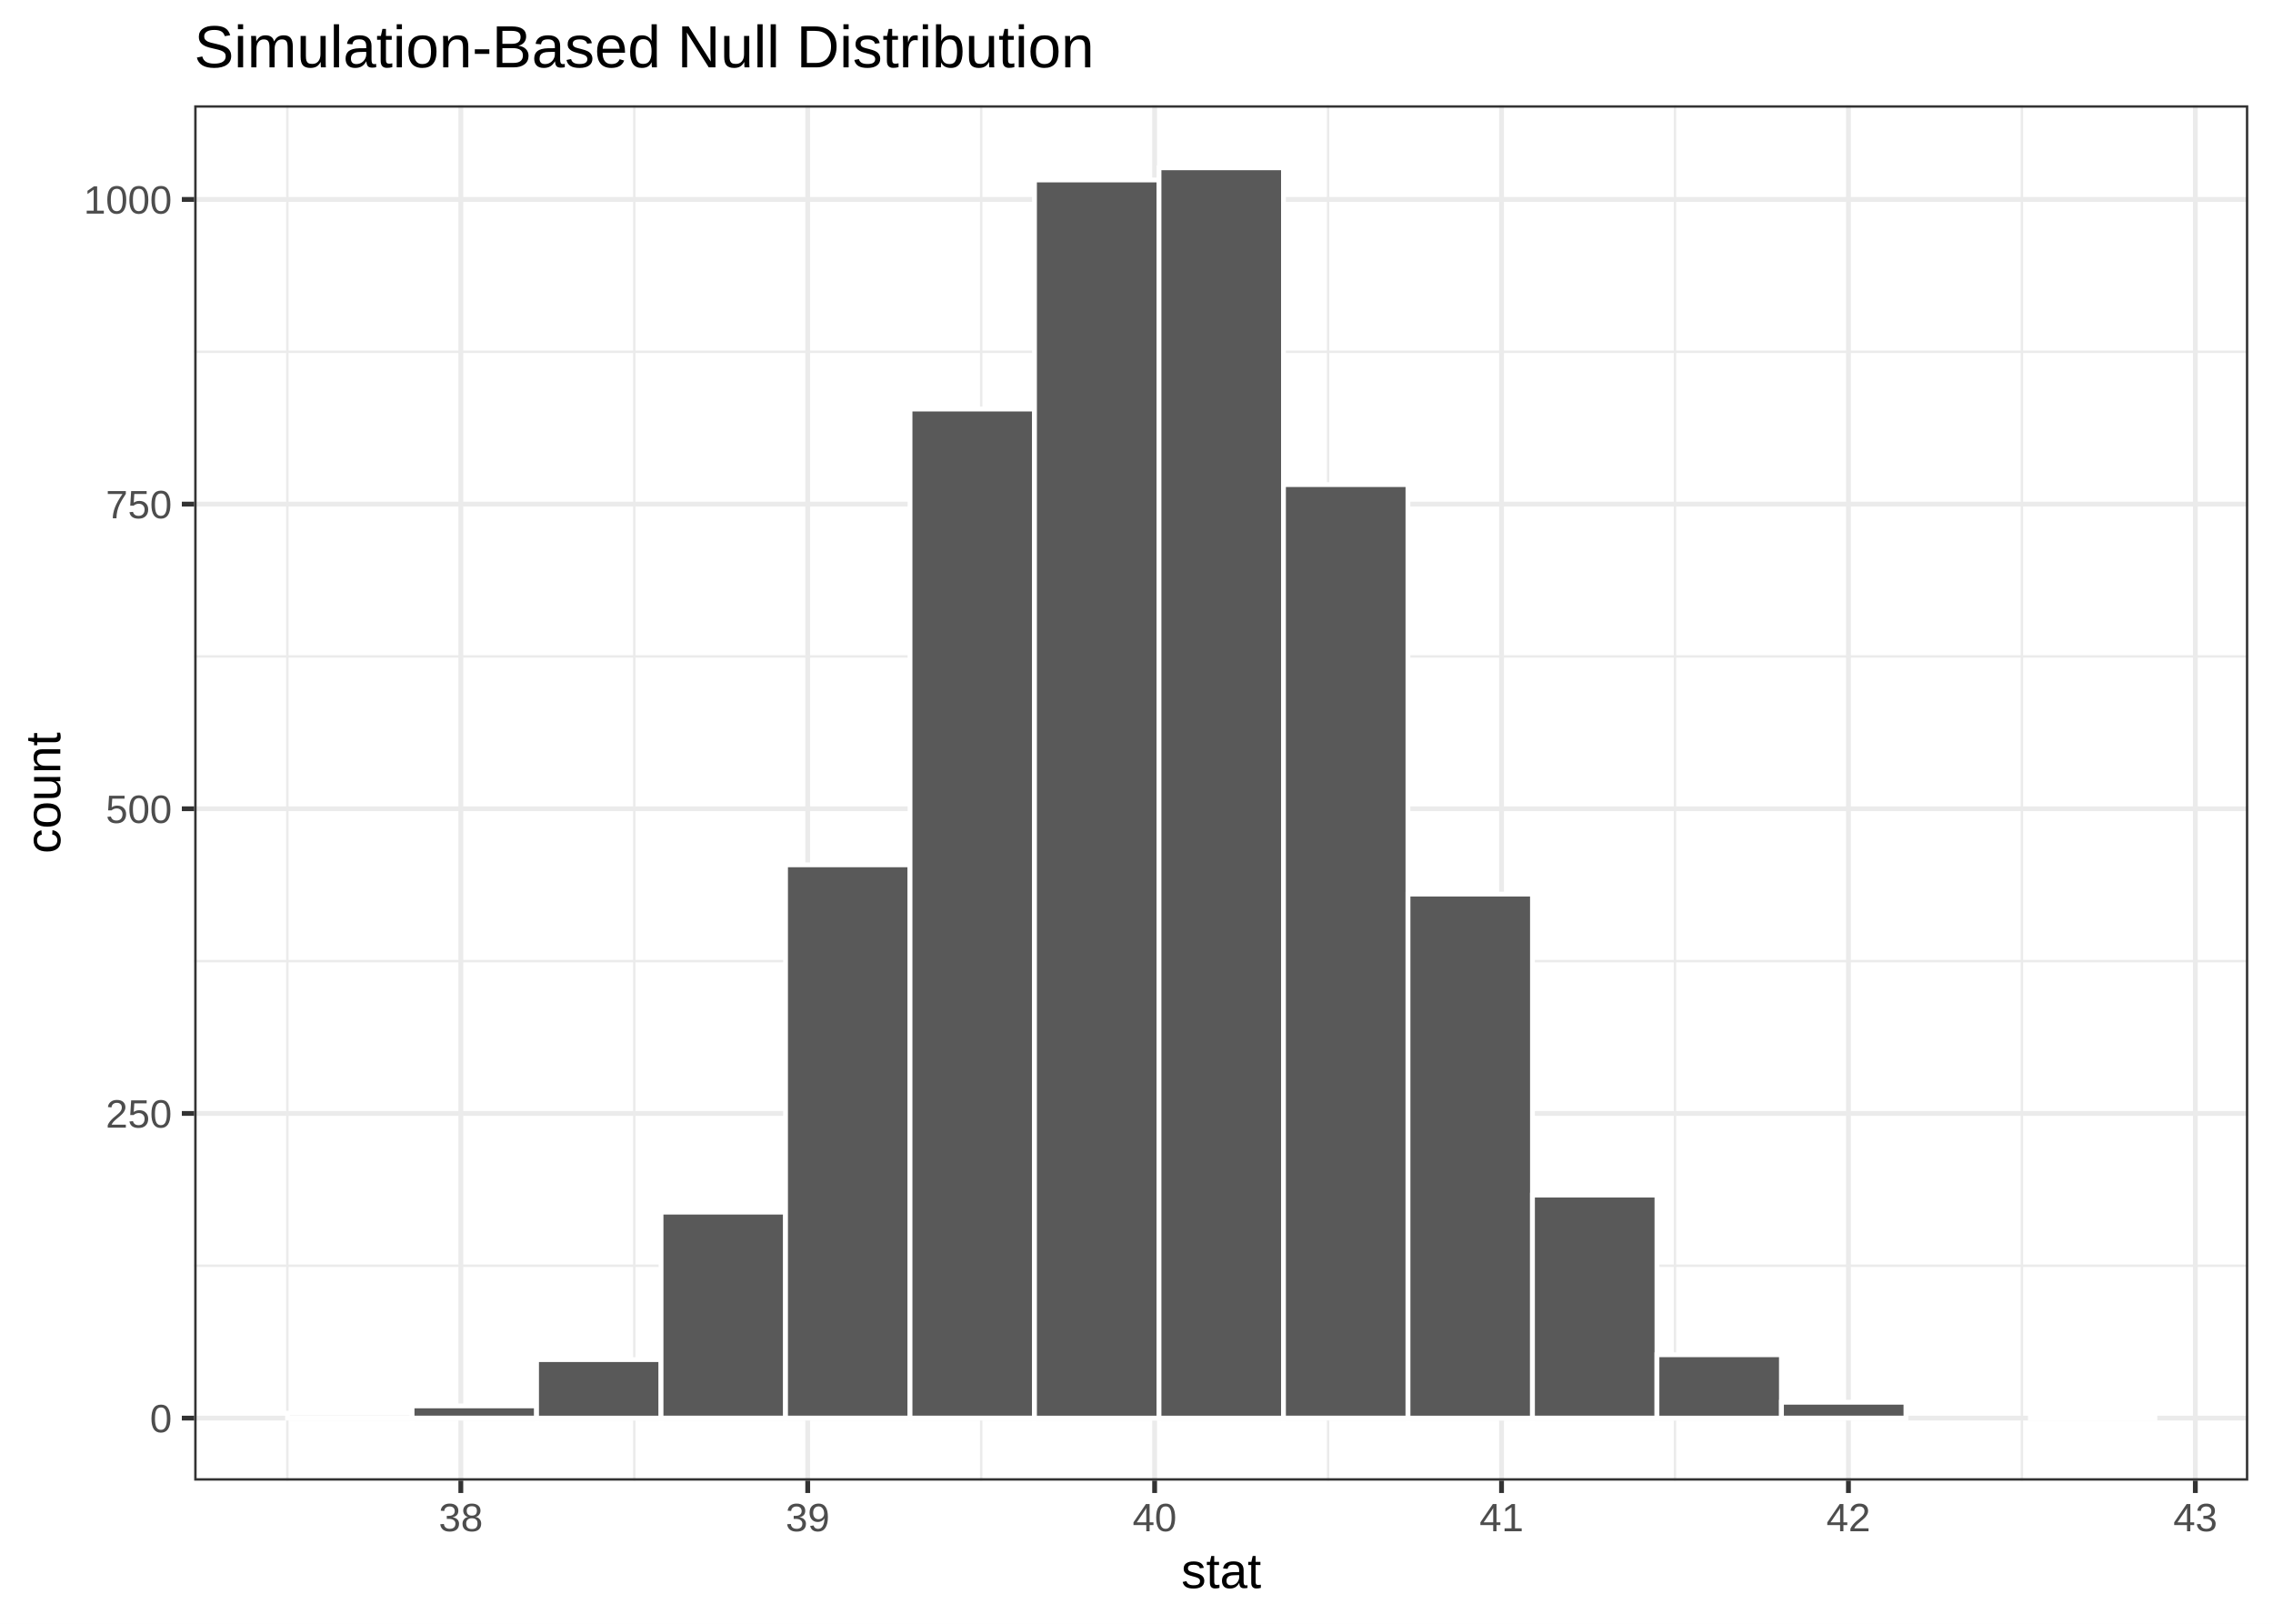
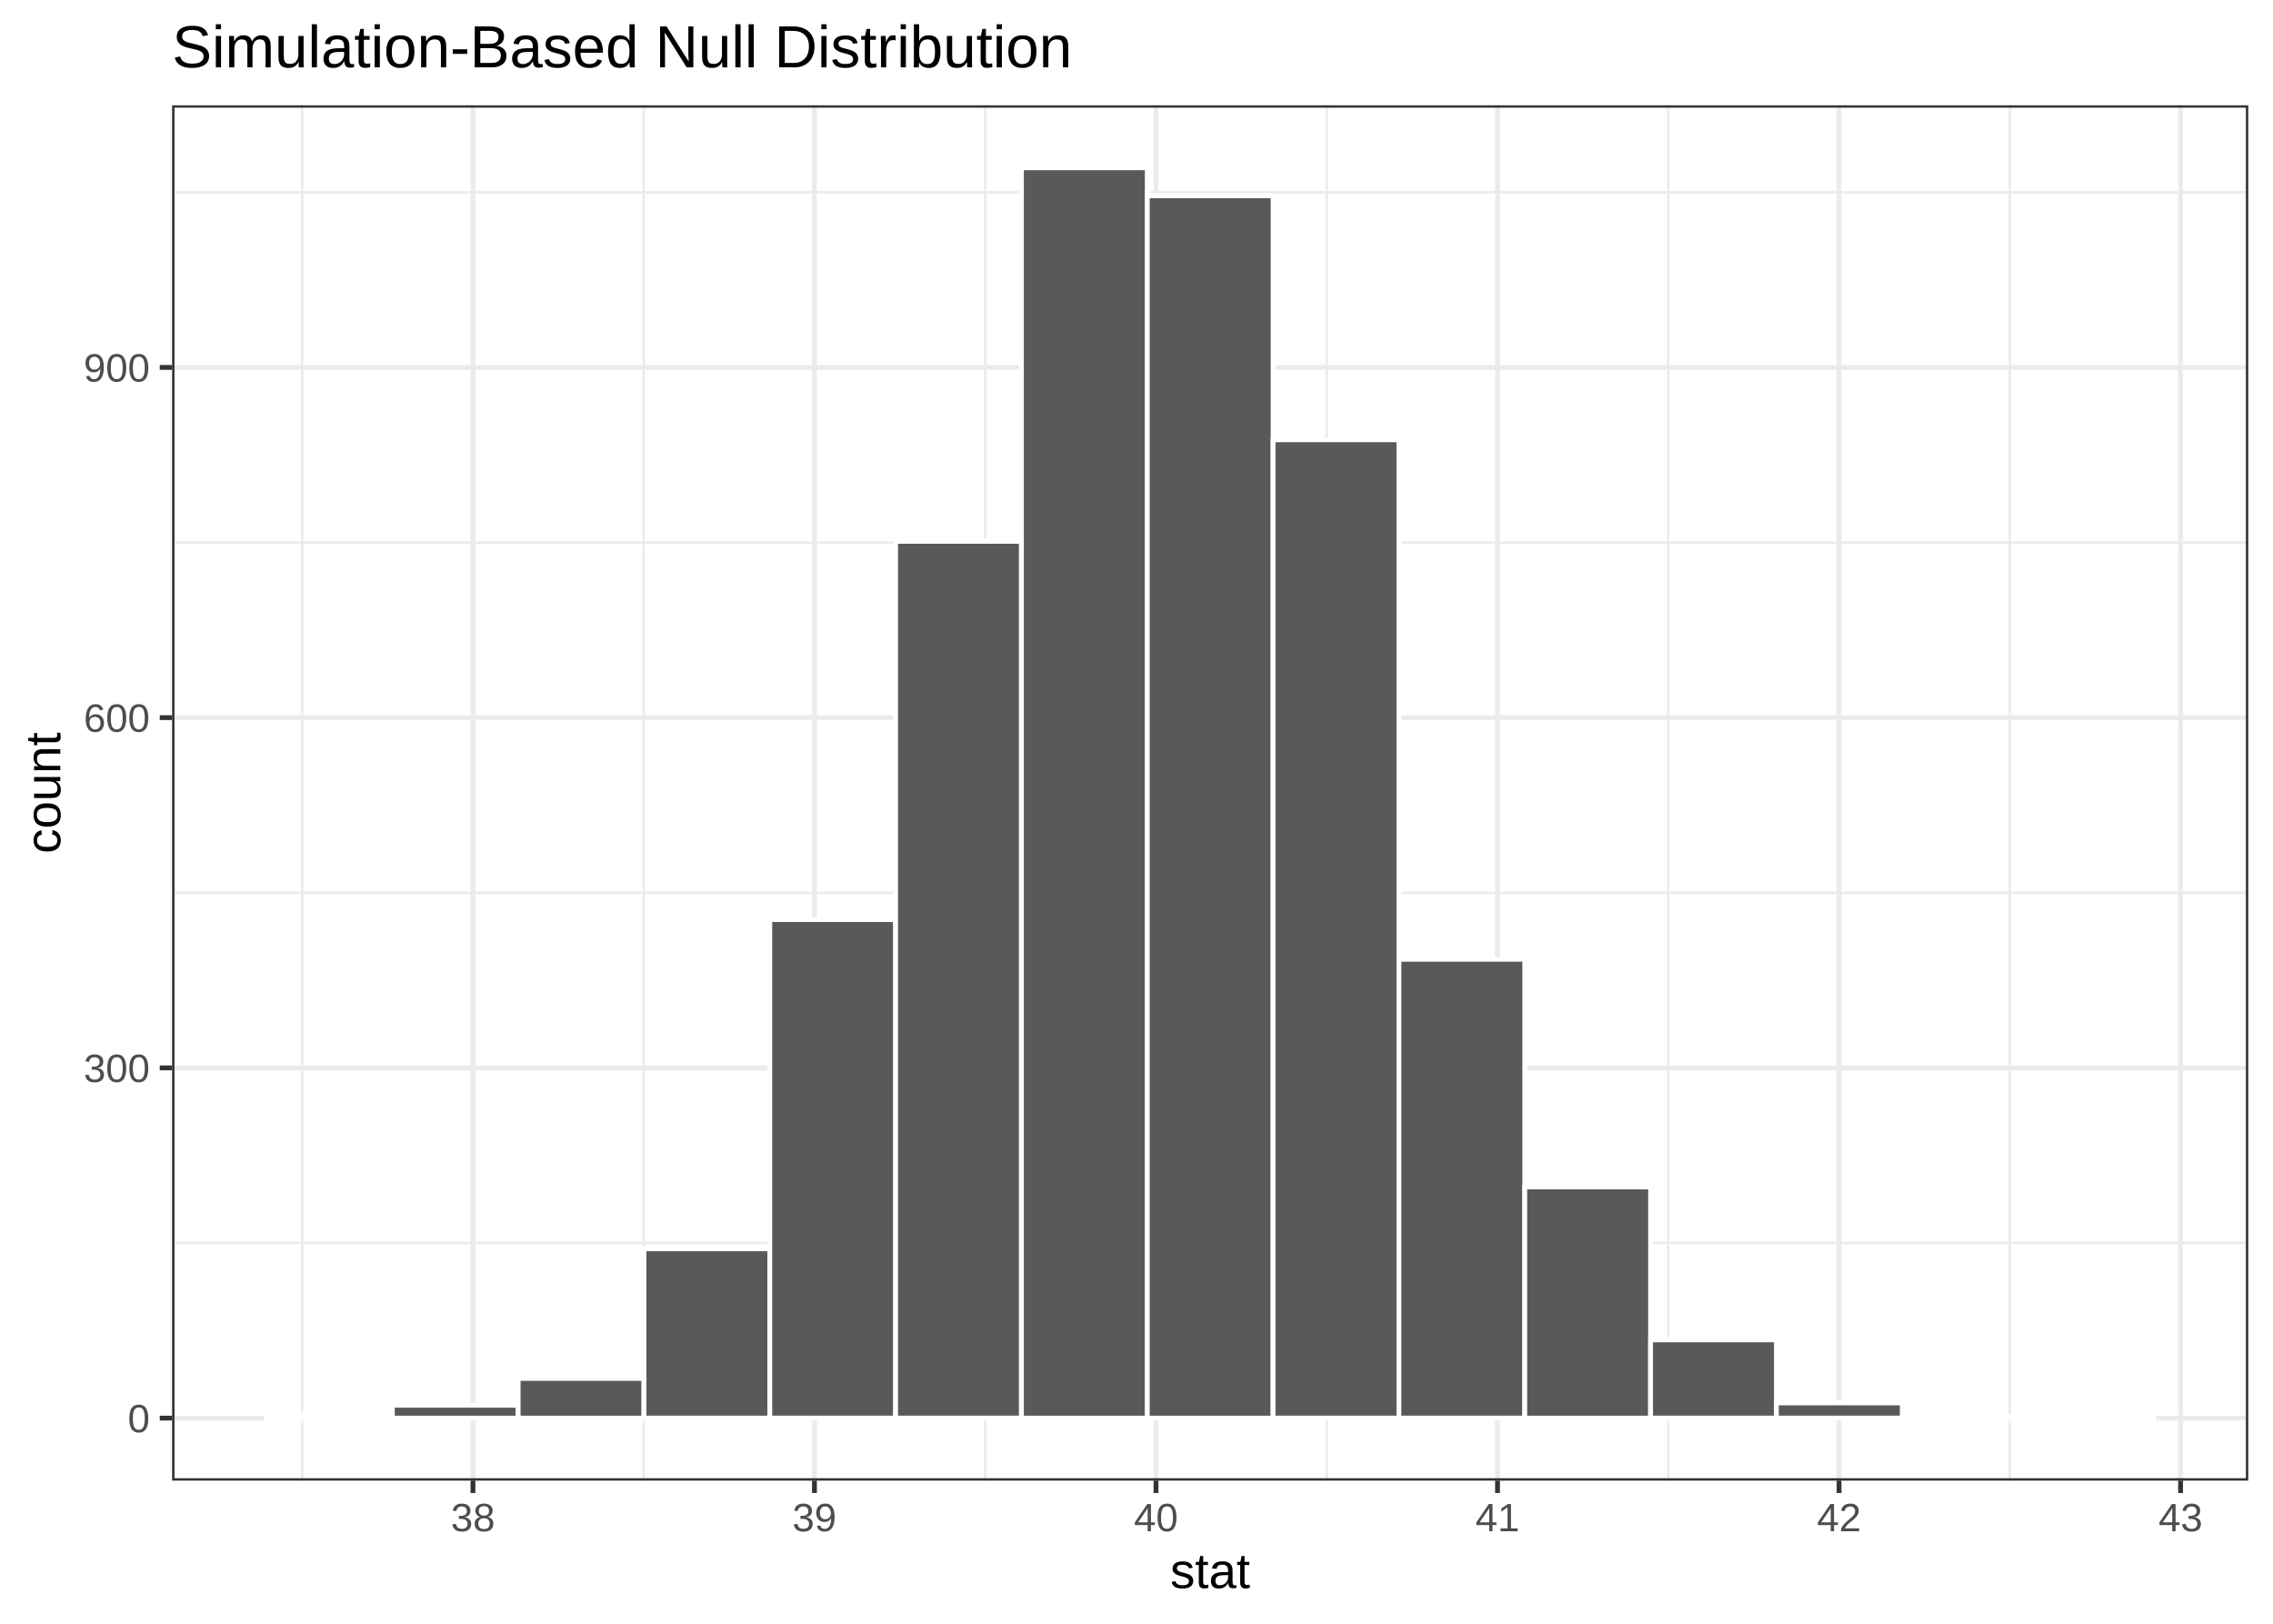
<svg xmlns="http://www.w3.org/2000/svg" class="svglite" width="504.00pt" height="360.00pt" viewBox="0 0 504.00 360.00">
  <defs>
    <style type="text/css">
    .svglite line, .svglite polyline, .svglite polygon, .svglite path, .svglite rect, .svglite circle {
      fill: none;
      stroke: #000000;
      stroke-linecap: round;
      stroke-linejoin: round;
      stroke-miterlimit: 10.00;
    }
    .svglite text {
      white-space: pre;
    }
  </style>
  </defs>
  <rect width="100%" height="100%" style="stroke: none; fill: none;" />
  <defs>
    <clipPath id="cpMC4wMHw1MDQuMDB8MC4wMHwzNjAuMDA=">
      <rect x="0.00" y="0.00" width="504.00" height="360.00" />
    </clipPath>
  </defs>
  <g clip-path="url(#cpMC4wMHw1MDQuMDB8MC4wMHwzNjAuMDA=)">
    <rect x="0.00" y="0.00" width="504.00" height="360.00" style="stroke-width: 1.07; stroke: #FFFFFF; fill: #FFFFFF;" />
  </g>
  <defs>
-     <clipPath id="cpNDMuMDZ8NDk4LjUyfDIzLjM0fDMyOC4yNw==">
-       <rect x="43.06" y="23.34" width="455.46" height="304.93" />
+     <clipPath id="cpMzguMTZ8NDk4LjUyfDIzLjM0fDMyOC4yNw==">
+       <rect x="38.16" y="23.34" width="460.36" height="304.93" />
    </clipPath>
  </defs>
-   <g clip-path="url(#cpNDMuMDZ8NDk4LjUyfDIzLjM0fDMyOC4yNw==)">
-     <rect x="43.06" y="23.34" width="455.46" height="304.93" style="stroke-width: 1.07; stroke: none; fill: #FFFFFF;" />
-     <polyline points="43.06,280.63 498.52,280.63 " style="stroke-width: 0.53; stroke: #EBEBEB; stroke-linecap: butt;" />
-     <polyline points="43.06,213.09 498.52,213.09 " style="stroke-width: 0.53; stroke: #EBEBEB; stroke-linecap: butt;" />
-     <polyline points="43.06,145.54 498.52,145.54 " style="stroke-width: 0.53; stroke: #EBEBEB; stroke-linecap: butt;" />
-     <polyline points="43.06,77.99 498.52,77.99 " style="stroke-width: 0.53; stroke: #EBEBEB; stroke-linecap: butt;" />
-     <polyline points="63.72,328.27 63.72,23.34 " style="stroke-width: 0.53; stroke: #EBEBEB; stroke-linecap: butt;" />
-     <polyline points="140.64,328.27 140.64,23.34 " style="stroke-width: 0.53; stroke: #EBEBEB; stroke-linecap: butt;" />
-     <polyline points="217.56,328.27 217.56,23.34 " style="stroke-width: 0.53; stroke: #EBEBEB; stroke-linecap: butt;" />
-     <polyline points="294.48,328.27 294.48,23.34 " style="stroke-width: 0.53; stroke: #EBEBEB; stroke-linecap: butt;" />
-     <polyline points="371.40,328.27 371.40,23.34 " style="stroke-width: 0.53; stroke: #EBEBEB; stroke-linecap: butt;" />
-     <polyline points="448.32,328.27 448.32,23.34 " style="stroke-width: 0.53; stroke: #EBEBEB; stroke-linecap: butt;" />
-     <polyline points="43.06,314.41 498.52,314.41 " style="stroke-width: 1.07; stroke: #EBEBEB; stroke-linecap: butt;" />
-     <polyline points="43.06,246.86 498.52,246.86 " style="stroke-width: 1.07; stroke: #EBEBEB; stroke-linecap: butt;" />
-     <polyline points="43.06,179.31 498.52,179.31 " style="stroke-width: 1.07; stroke: #EBEBEB; stroke-linecap: butt;" />
-     <polyline points="43.06,111.77 498.52,111.77 " style="stroke-width: 1.07; stroke: #EBEBEB; stroke-linecap: butt;" />
-     <polyline points="43.06,44.22 498.52,44.22 " style="stroke-width: 1.07; stroke: #EBEBEB; stroke-linecap: butt;" />
-     <polyline points="102.18,328.27 102.18,23.34 " style="stroke-width: 1.07; stroke: #EBEBEB; stroke-linecap: butt;" />
-     <polyline points="179.10,328.27 179.10,23.34 " style="stroke-width: 1.07; stroke: #EBEBEB; stroke-linecap: butt;" />
-     <polyline points="256.02,328.27 256.02,23.34 " style="stroke-width: 1.07; stroke: #EBEBEB; stroke-linecap: butt;" />
-     <polyline points="332.94,328.27 332.94,23.34 " style="stroke-width: 1.07; stroke: #EBEBEB; stroke-linecap: butt;" />
-     <polyline points="409.86,328.27 409.86,23.34 " style="stroke-width: 1.07; stroke: #EBEBEB; stroke-linecap: butt;" />
-     <polyline points="486.78,328.27 486.78,23.34 " style="stroke-width: 1.07; stroke: #EBEBEB; stroke-linecap: butt;" />
-     <rect x="63.76" y="313.32" width="27.60" height="1.08" style="stroke-width: 1.07; stroke: #FFFFFF; stroke-linecap: butt; stroke-linejoin: miter; fill: #595959;" />
-     <rect x="91.37" y="311.70" width="27.60" height="2.70" style="stroke-width: 1.07; stroke: #FFFFFF; stroke-linecap: butt; stroke-linejoin: miter; fill: #595959;" />
-     <rect x="118.97" y="301.44" width="27.60" height="12.97" style="stroke-width: 1.07; stroke: #FFFFFF; stroke-linecap: butt; stroke-linejoin: miter; fill: #595959;" />
-     <rect x="146.57" y="268.74" width="27.60" height="45.66" style="stroke-width: 1.07; stroke: #FFFFFF; stroke-linecap: butt; stroke-linejoin: miter; fill: #595959;" />
-     <rect x="174.18" y="191.74" width="27.60" height="122.66" style="stroke-width: 1.07; stroke: #FFFFFF; stroke-linecap: butt; stroke-linejoin: miter; fill: #595959;" />
-     <rect x="201.78" y="90.69" width="27.60" height="223.71" style="stroke-width: 1.07; stroke: #FFFFFF; stroke-linecap: butt; stroke-linejoin: miter; fill: #595959;" />
-     <rect x="229.38" y="39.90" width="27.60" height="274.51" style="stroke-width: 1.07; stroke: #FFFFFF; stroke-linecap: butt; stroke-linejoin: miter; fill: #595959;" />
-     <rect x="256.99" y="37.20" width="27.60" height="277.21" style="stroke-width: 1.07; stroke: #FFFFFF; stroke-linecap: butt; stroke-linejoin: miter; fill: #595959;" />
-     <rect x="284.59" y="107.44" width="27.60" height="206.96" style="stroke-width: 1.07; stroke: #FFFFFF; stroke-linecap: butt; stroke-linejoin: miter; fill: #595959;" />
-     <rect x="312.20" y="198.23" width="27.60" height="116.18" style="stroke-width: 1.07; stroke: #FFFFFF; stroke-linecap: butt; stroke-linejoin: miter; fill: #595959;" />
-     <rect x="339.80" y="264.96" width="27.60" height="49.44" style="stroke-width: 1.07; stroke: #FFFFFF; stroke-linecap: butt; stroke-linejoin: miter; fill: #595959;" />
-     <rect x="367.40" y="300.36" width="27.60" height="14.05" style="stroke-width: 1.07; stroke: #FFFFFF; stroke-linecap: butt; stroke-linejoin: miter; fill: #595959;" />
-     <rect x="395.01" y="310.89" width="27.60" height="3.51" style="stroke-width: 1.07; stroke: #FFFFFF; stroke-linecap: butt; stroke-linejoin: miter; fill: #595959;" />
-     <rect x="422.61" y="314.41" width="27.60" height="0.00" style="stroke-width: 1.07; stroke: #FFFFFF; stroke-linecap: butt; stroke-linejoin: miter; fill: #595959;" />
-     <rect x="450.21" y="314.14" width="27.60" height="0.27" style="stroke-width: 1.07; stroke: #FFFFFF; stroke-linecap: butt; stroke-linejoin: miter; fill: #595959;" />
-     <rect x="43.06" y="23.34" width="455.46" height="304.93" style="stroke-width: 1.07; stroke: #333333;" />
+   <g clip-path="url(#cpMzguMTZ8NDk4LjUyfDIzLjM0fDMyOC4yNw==)">
+     <rect x="38.16" y="23.34" width="460.36" height="304.93" style="stroke-width: 1.07; stroke: none; fill: #FFFFFF;" />
+     <polyline points="38.16,275.58 498.52,275.58 " style="stroke-width: 0.53; stroke: #EBEBEB; stroke-linecap: butt;" />
+     <polyline points="38.16,197.93 498.52,197.93 " style="stroke-width: 0.53; stroke: #EBEBEB; stroke-linecap: butt;" />
+     <polyline points="38.16,120.28 498.52,120.28 " style="stroke-width: 0.53; stroke: #EBEBEB; stroke-linecap: butt;" />
+     <polyline points="38.16,42.63 498.52,42.63 " style="stroke-width: 0.53; stroke: #EBEBEB; stroke-linecap: butt;" />
+     <polyline points="67.00,328.27 67.00,23.34 " style="stroke-width: 0.53; stroke: #EBEBEB; stroke-linecap: butt;" />
+     <polyline points="142.73,328.27 142.73,23.34 " style="stroke-width: 0.53; stroke: #EBEBEB; stroke-linecap: butt;" />
+     <polyline points="218.46,328.27 218.46,23.34 " style="stroke-width: 0.53; stroke: #EBEBEB; stroke-linecap: butt;" />
+     <polyline points="294.19,328.27 294.19,23.34 " style="stroke-width: 0.53; stroke: #EBEBEB; stroke-linecap: butt;" />
+     <polyline points="369.92,328.27 369.92,23.34 " style="stroke-width: 0.53; stroke: #EBEBEB; stroke-linecap: butt;" />
+     <polyline points="445.64,328.27 445.64,23.34 " style="stroke-width: 0.53; stroke: #EBEBEB; stroke-linecap: butt;" />
+     <polyline points="38.16,314.41 498.52,314.41 " style="stroke-width: 1.07; stroke: #EBEBEB; stroke-linecap: butt;" />
+     <polyline points="38.16,236.76 498.52,236.76 " style="stroke-width: 1.07; stroke: #EBEBEB; stroke-linecap: butt;" />
+     <polyline points="38.16,159.11 498.52,159.11 " style="stroke-width: 1.07; stroke: #EBEBEB; stroke-linecap: butt;" />
+     <polyline points="38.16,81.46 498.52,81.46 " style="stroke-width: 1.07; stroke: #EBEBEB; stroke-linecap: butt;" />
+     <polyline points="104.87,328.27 104.87,23.34 " style="stroke-width: 1.07; stroke: #EBEBEB; stroke-linecap: butt;" />
+     <polyline points="180.59,328.27 180.59,23.34 " style="stroke-width: 1.07; stroke: #EBEBEB; stroke-linecap: butt;" />
+     <polyline points="256.32,328.27 256.32,23.34 " style="stroke-width: 1.07; stroke: #EBEBEB; stroke-linecap: butt;" />
+     <polyline points="332.05,328.27 332.05,23.34 " style="stroke-width: 1.07; stroke: #EBEBEB; stroke-linecap: butt;" />
+     <polyline points="407.78,328.27 407.78,23.34 " style="stroke-width: 1.07; stroke: #EBEBEB; stroke-linecap: butt;" />
+     <polyline points="483.51,328.27 483.51,23.34 " style="stroke-width: 1.07; stroke: #EBEBEB; stroke-linecap: butt;" />
+     <rect x="59.09" y="313.63" width="27.90" height="0.78" style="stroke-width: 1.07; stroke: #FFFFFF; stroke-linecap: butt; stroke-linejoin: miter; fill: #595959;" />
+     <rect x="86.99" y="311.56" width="27.90" height="2.85" style="stroke-width: 1.07; stroke: #FFFFFF; stroke-linecap: butt; stroke-linejoin: miter; fill: #595959;" />
+     <rect x="114.89" y="305.61" width="27.90" height="8.80" style="stroke-width: 1.07; stroke: #FFFFFF; stroke-linecap: butt; stroke-linejoin: miter; fill: #595959;" />
+     <rect x="142.79" y="276.87" width="27.90" height="37.53" style="stroke-width: 1.07; stroke: #FFFFFF; stroke-linecap: butt; stroke-linejoin: miter; fill: #595959;" />
+     <rect x="170.69" y="203.88" width="27.90" height="110.52" style="stroke-width: 1.07; stroke: #FFFFFF; stroke-linecap: butt; stroke-linejoin: miter; fill: #595959;" />
+     <rect x="198.59" y="120.02" width="27.90" height="194.38" style="stroke-width: 1.07; stroke: #FFFFFF; stroke-linecap: butt; stroke-linejoin: miter; fill: #595959;" />
+     <rect x="226.49" y="37.20" width="27.90" height="277.21" style="stroke-width: 1.07; stroke: #FFFFFF; stroke-linecap: butt; stroke-linejoin: miter; fill: #595959;" />
+     <rect x="254.39" y="43.41" width="27.90" height="271.00" style="stroke-width: 1.07; stroke: #FFFFFF; stroke-linecap: butt; stroke-linejoin: miter; fill: #595959;" />
+     <rect x="282.29" y="97.50" width="27.90" height="216.90" style="stroke-width: 1.07; stroke: #FFFFFF; stroke-linecap: butt; stroke-linejoin: miter; fill: #595959;" />
+     <rect x="310.19" y="212.68" width="27.90" height="101.72" style="stroke-width: 1.07; stroke: #FFFFFF; stroke-linecap: butt; stroke-linejoin: miter; fill: #595959;" />
+     <rect x="338.09" y="263.16" width="27.90" height="51.25" style="stroke-width: 1.07; stroke: #FFFFFF; stroke-linecap: butt; stroke-linejoin: miter; fill: #595959;" />
+     <rect x="365.99" y="297.06" width="27.90" height="17.34" style="stroke-width: 1.07; stroke: #FFFFFF; stroke-linecap: butt; stroke-linejoin: miter; fill: #595959;" />
+     <rect x="393.89" y="311.04" width="27.90" height="3.36" style="stroke-width: 1.07; stroke: #FFFFFF; stroke-linecap: butt; stroke-linejoin: miter; fill: #595959;" />
+     <rect x="421.79" y="314.15" width="27.90" height="0.26" style="stroke-width: 1.07; stroke: #FFFFFF; stroke-linecap: butt; stroke-linejoin: miter; fill: #595959;" />
+     <rect x="449.69" y="314.15" width="27.90" height="0.26" style="stroke-width: 1.07; stroke: #FFFFFF; stroke-linecap: butt; stroke-linejoin: miter; fill: #595959;" />
+     <rect x="38.16" y="23.34" width="460.36" height="304.93" style="stroke-width: 1.07; stroke: #333333;" />
  </g>
  <g clip-path="url(#cpMC4wMHw1MDQuMDB8MC4wMHwzNjAuMDA=)">
-     <text x="38.13" y="317.56" text-anchor="end" style="font-size: 8.80px;fill: #4D4D4D; font-family: &quot;Arial&quot;;" textLength="4.90px" lengthAdjust="spacingAndGlyphs">0</text>
-     <text x="38.13" y="250.01" text-anchor="end" style="font-size: 8.80px;fill: #4D4D4D; font-family: &quot;Arial&quot;;" textLength="14.69px" lengthAdjust="spacingAndGlyphs">250</text>
-     <text x="38.13" y="182.47" text-anchor="end" style="font-size: 8.80px;fill: #4D4D4D; font-family: &quot;Arial&quot;;" textLength="14.69px" lengthAdjust="spacingAndGlyphs">500</text>
-     <text x="38.13" y="114.92" text-anchor="end" style="font-size: 8.80px;fill: #4D4D4D; font-family: &quot;Arial&quot;;" textLength="14.69px" lengthAdjust="spacingAndGlyphs">750</text>
-     <text x="38.13" y="47.37" text-anchor="end" style="font-size: 8.80px;fill: #4D4D4D; font-family: &quot;Arial&quot;;" textLength="19.58px" lengthAdjust="spacingAndGlyphs">1000</text>
-     <polyline points="40.32,314.41 43.06,314.41 " style="stroke-width: 1.07; stroke: #333333; stroke-linecap: butt;" />
-     <polyline points="40.32,246.86 43.06,246.86 " style="stroke-width: 1.07; stroke: #333333; stroke-linecap: butt;" />
-     <polyline points="40.32,179.31 43.06,179.31 " style="stroke-width: 1.07; stroke: #333333; stroke-linecap: butt;" />
-     <polyline points="40.32,111.77 43.06,111.77 " style="stroke-width: 1.07; stroke: #333333; stroke-linecap: butt;" />
-     <polyline points="40.32,44.22 43.06,44.22 " style="stroke-width: 1.07; stroke: #333333; stroke-linecap: butt;" />
-     <polyline points="102.18,331.01 102.18,328.27 " style="stroke-width: 1.07; stroke: #333333; stroke-linecap: butt;" />
-     <polyline points="179.10,331.01 179.10,328.27 " style="stroke-width: 1.07; stroke: #333333; stroke-linecap: butt;" />
-     <polyline points="256.02,331.01 256.02,328.27 " style="stroke-width: 1.07; stroke: #333333; stroke-linecap: butt;" />
-     <polyline points="332.94,331.01 332.94,328.27 " style="stroke-width: 1.07; stroke: #333333; stroke-linecap: butt;" />
-     <polyline points="409.86,331.01 409.86,328.27 " style="stroke-width: 1.07; stroke: #333333; stroke-linecap: butt;" />
-     <polyline points="486.78,331.01 486.78,328.27 " style="stroke-width: 1.07; stroke: #333333; stroke-linecap: butt;" />
-     <text x="102.18" y="339.50" text-anchor="middle" style="font-size: 8.80px;fill: #4D4D4D; font-family: &quot;Arial&quot;;" textLength="9.79px" lengthAdjust="spacingAndGlyphs">38</text>
-     <text x="179.10" y="339.50" text-anchor="middle" style="font-size: 8.80px;fill: #4D4D4D; font-family: &quot;Arial&quot;;" textLength="9.79px" lengthAdjust="spacingAndGlyphs">39</text>
-     <text x="256.02" y="339.50" text-anchor="middle" style="font-size: 8.80px;fill: #4D4D4D; font-family: &quot;Arial&quot;;" textLength="9.79px" lengthAdjust="spacingAndGlyphs">40</text>
-     <text x="332.94" y="339.50" text-anchor="middle" style="font-size: 8.80px;fill: #4D4D4D; font-family: &quot;Arial&quot;;" textLength="9.79px" lengthAdjust="spacingAndGlyphs">41</text>
-     <text x="409.86" y="339.50" text-anchor="middle" style="font-size: 8.80px;fill: #4D4D4D; font-family: &quot;Arial&quot;;" textLength="9.79px" lengthAdjust="spacingAndGlyphs">42</text>
-     <text x="486.78" y="339.50" text-anchor="middle" style="font-size: 8.80px;fill: #4D4D4D; font-family: &quot;Arial&quot;;" textLength="9.79px" lengthAdjust="spacingAndGlyphs">43</text>
-     <text x="270.79" y="352.09" text-anchor="middle" style="font-size: 11.00px; font-family: &quot;Arial&quot;;" textLength="17.73px" lengthAdjust="spacingAndGlyphs">stat</text>
+     <text x="33.23" y="317.56" text-anchor="end" style="font-size: 8.80px;fill: #4D4D4D; font-family: &quot;Arial&quot;;" textLength="4.90px" lengthAdjust="spacingAndGlyphs">0</text>
+     <text x="33.23" y="239.91" text-anchor="end" style="font-size: 8.80px;fill: #4D4D4D; font-family: &quot;Arial&quot;;" textLength="14.69px" lengthAdjust="spacingAndGlyphs">300</text>
+     <text x="33.23" y="162.26" text-anchor="end" style="font-size: 8.80px;fill: #4D4D4D; font-family: &quot;Arial&quot;;" textLength="14.69px" lengthAdjust="spacingAndGlyphs">600</text>
+     <text x="33.23" y="84.61" text-anchor="end" style="font-size: 8.80px;fill: #4D4D4D; font-family: &quot;Arial&quot;;" textLength="14.69px" lengthAdjust="spacingAndGlyphs">900</text>
+     <polyline points="35.42,314.41 38.16,314.41 " style="stroke-width: 1.07; stroke: #333333; stroke-linecap: butt;" />
+     <polyline points="35.42,236.76 38.16,236.76 " style="stroke-width: 1.07; stroke: #333333; stroke-linecap: butt;" />
+     <polyline points="35.42,159.11 38.16,159.11 " style="stroke-width: 1.07; stroke: #333333; stroke-linecap: butt;" />
+     <polyline points="35.42,81.46 38.16,81.46 " style="stroke-width: 1.07; stroke: #333333; stroke-linecap: butt;" />
+     <polyline points="104.87,331.01 104.87,328.27 " style="stroke-width: 1.07; stroke: #333333; stroke-linecap: butt;" />
+     <polyline points="180.59,331.01 180.59,328.27 " style="stroke-width: 1.07; stroke: #333333; stroke-linecap: butt;" />
+     <polyline points="256.32,331.01 256.32,328.27 " style="stroke-width: 1.07; stroke: #333333; stroke-linecap: butt;" />
+     <polyline points="332.05,331.01 332.05,328.27 " style="stroke-width: 1.07; stroke: #333333; stroke-linecap: butt;" />
+     <polyline points="407.78,331.01 407.78,328.27 " style="stroke-width: 1.07; stroke: #333333; stroke-linecap: butt;" />
+     <polyline points="483.51,331.01 483.51,328.27 " style="stroke-width: 1.07; stroke: #333333; stroke-linecap: butt;" />
+     <text x="104.87" y="339.50" text-anchor="middle" style="font-size: 8.80px;fill: #4D4D4D; font-family: &quot;Arial&quot;;" textLength="9.79px" lengthAdjust="spacingAndGlyphs">38</text>
+     <text x="180.59" y="339.50" text-anchor="middle" style="font-size: 8.80px;fill: #4D4D4D; font-family: &quot;Arial&quot;;" textLength="9.79px" lengthAdjust="spacingAndGlyphs">39</text>
+     <text x="256.32" y="339.50" text-anchor="middle" style="font-size: 8.80px;fill: #4D4D4D; font-family: &quot;Arial&quot;;" textLength="9.79px" lengthAdjust="spacingAndGlyphs">40</text>
+     <text x="332.05" y="339.50" text-anchor="middle" style="font-size: 8.80px;fill: #4D4D4D; font-family: &quot;Arial&quot;;" textLength="9.79px" lengthAdjust="spacingAndGlyphs">41</text>
+     <text x="407.78" y="339.50" text-anchor="middle" style="font-size: 8.80px;fill: #4D4D4D; font-family: &quot;Arial&quot;;" textLength="9.79px" lengthAdjust="spacingAndGlyphs">42</text>
+     <text x="483.51" y="339.50" text-anchor="middle" style="font-size: 8.80px;fill: #4D4D4D; font-family: &quot;Arial&quot;;" textLength="9.79px" lengthAdjust="spacingAndGlyphs">43</text>
+     <text x="268.34" y="352.09" text-anchor="middle" style="font-size: 11.00px; font-family: &quot;Arial&quot;;" textLength="17.73px" lengthAdjust="spacingAndGlyphs">stat</text>
    <text transform="translate(13.37,175.80) rotate(-90)" text-anchor="middle" style="font-size: 11.00px; font-family: &quot;Arial&quot;;" textLength="26.91px" lengthAdjust="spacingAndGlyphs">count</text>
-     <text x="43.06" y="14.94" style="font-size: 13.20px; font-family: &quot;Arial&quot;;" textLength="199.42px" lengthAdjust="spacingAndGlyphs">Simulation-Based Null Distribution</text>
+     <text x="38.16" y="14.94" style="font-size: 13.20px; font-family: &quot;Arial&quot;;" textLength="199.42px" lengthAdjust="spacingAndGlyphs">Simulation-Based Null Distribution</text>
  </g>
</svg>
